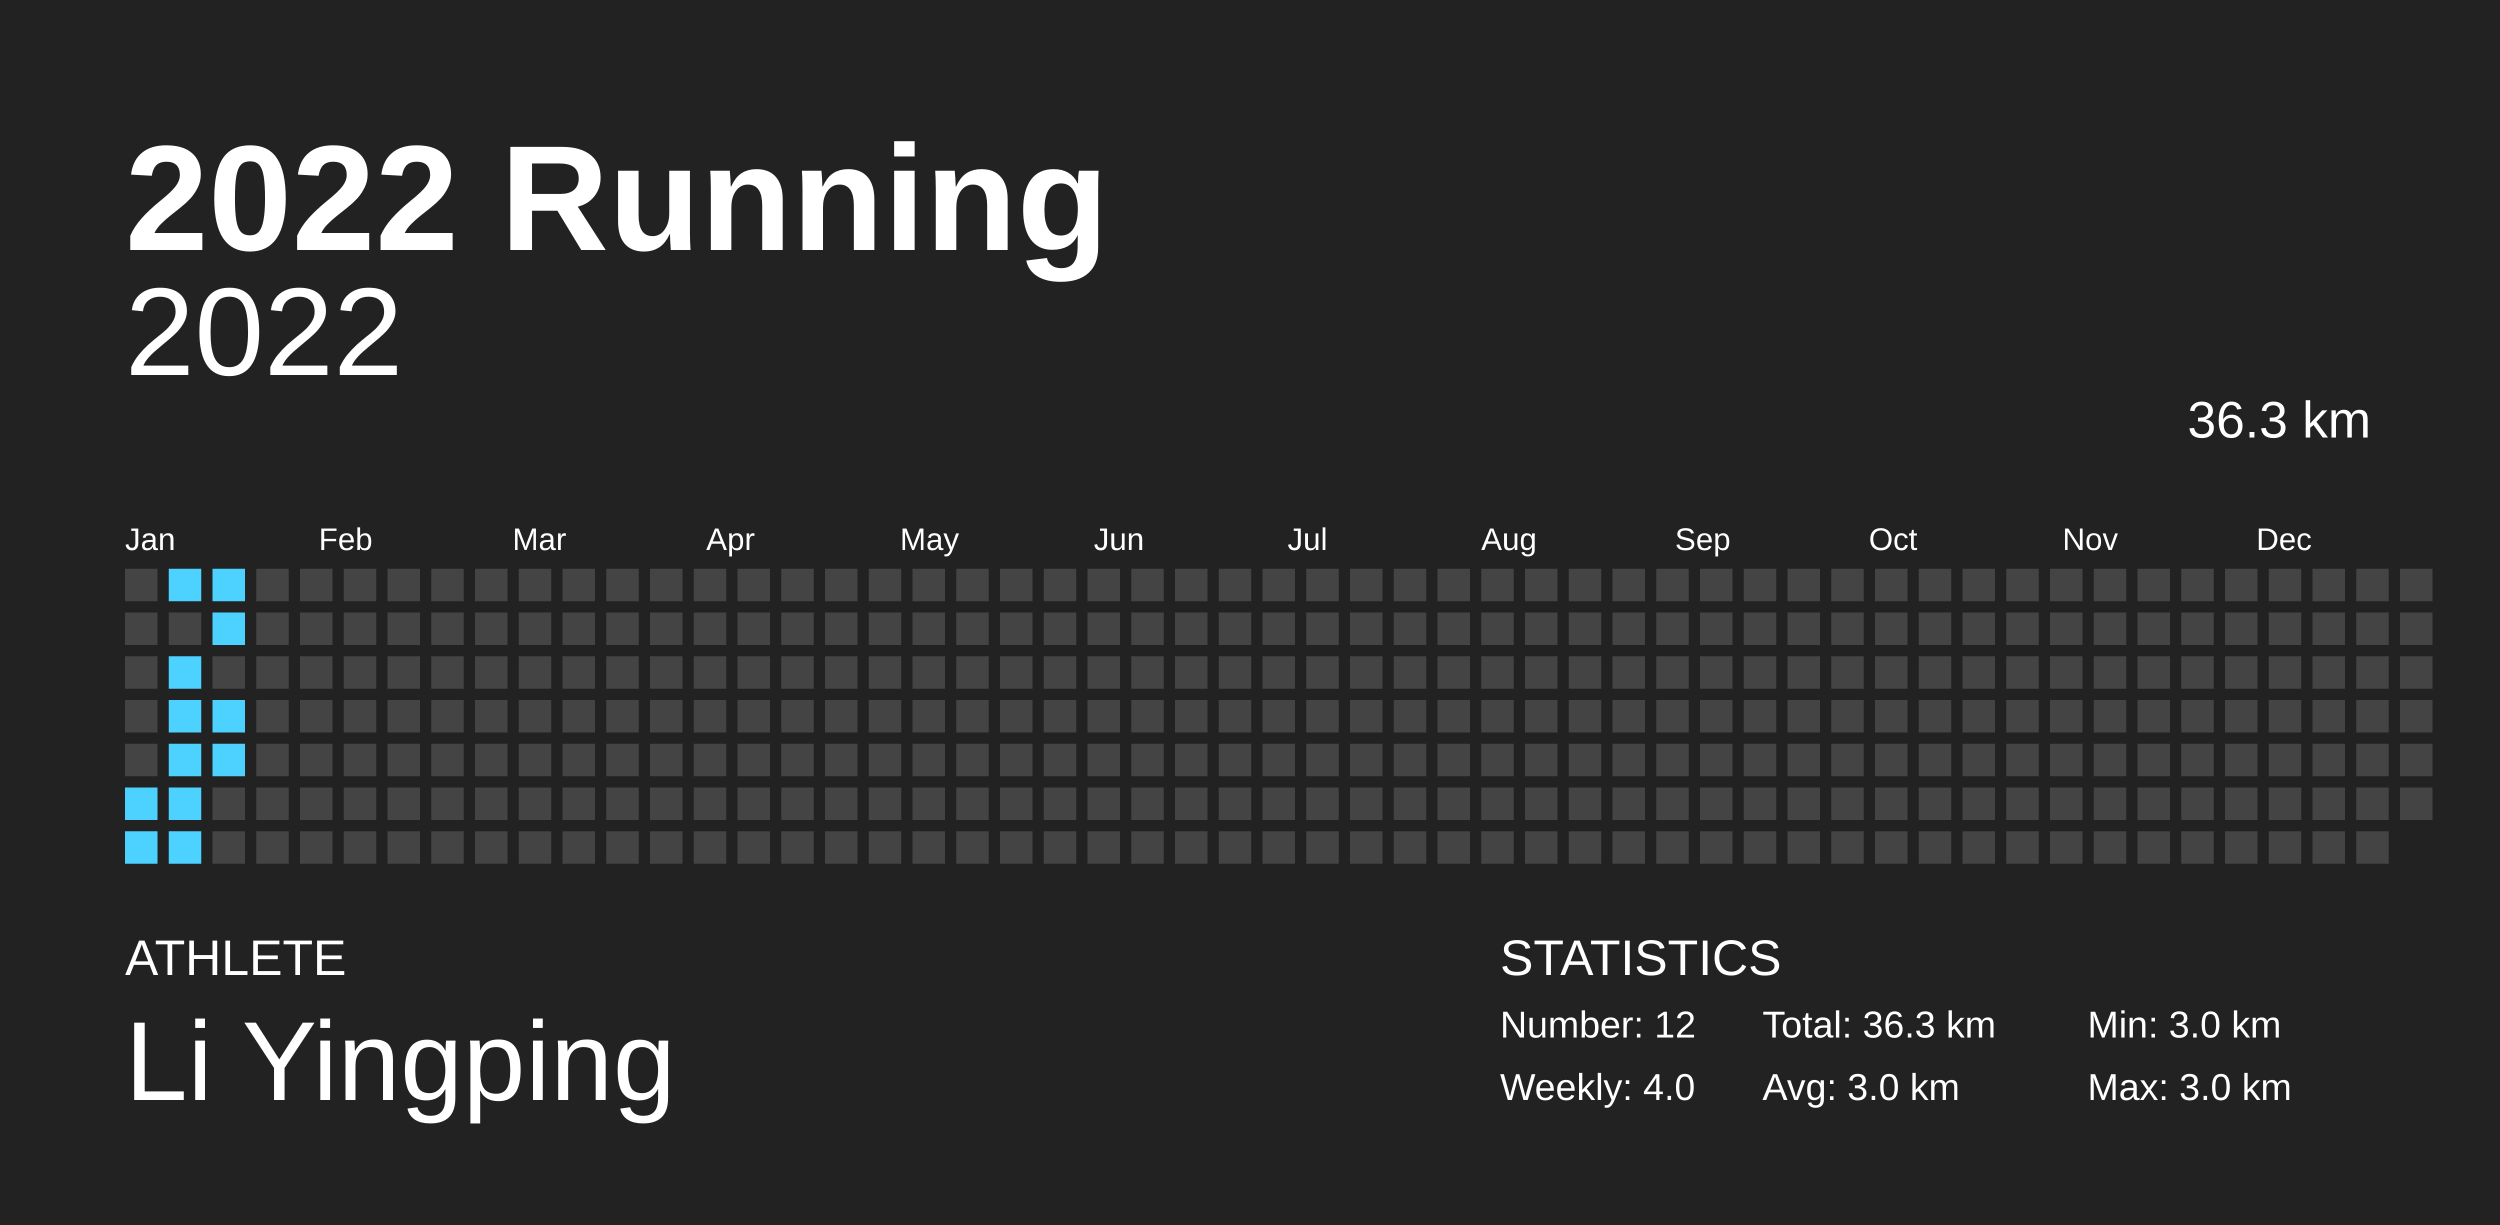
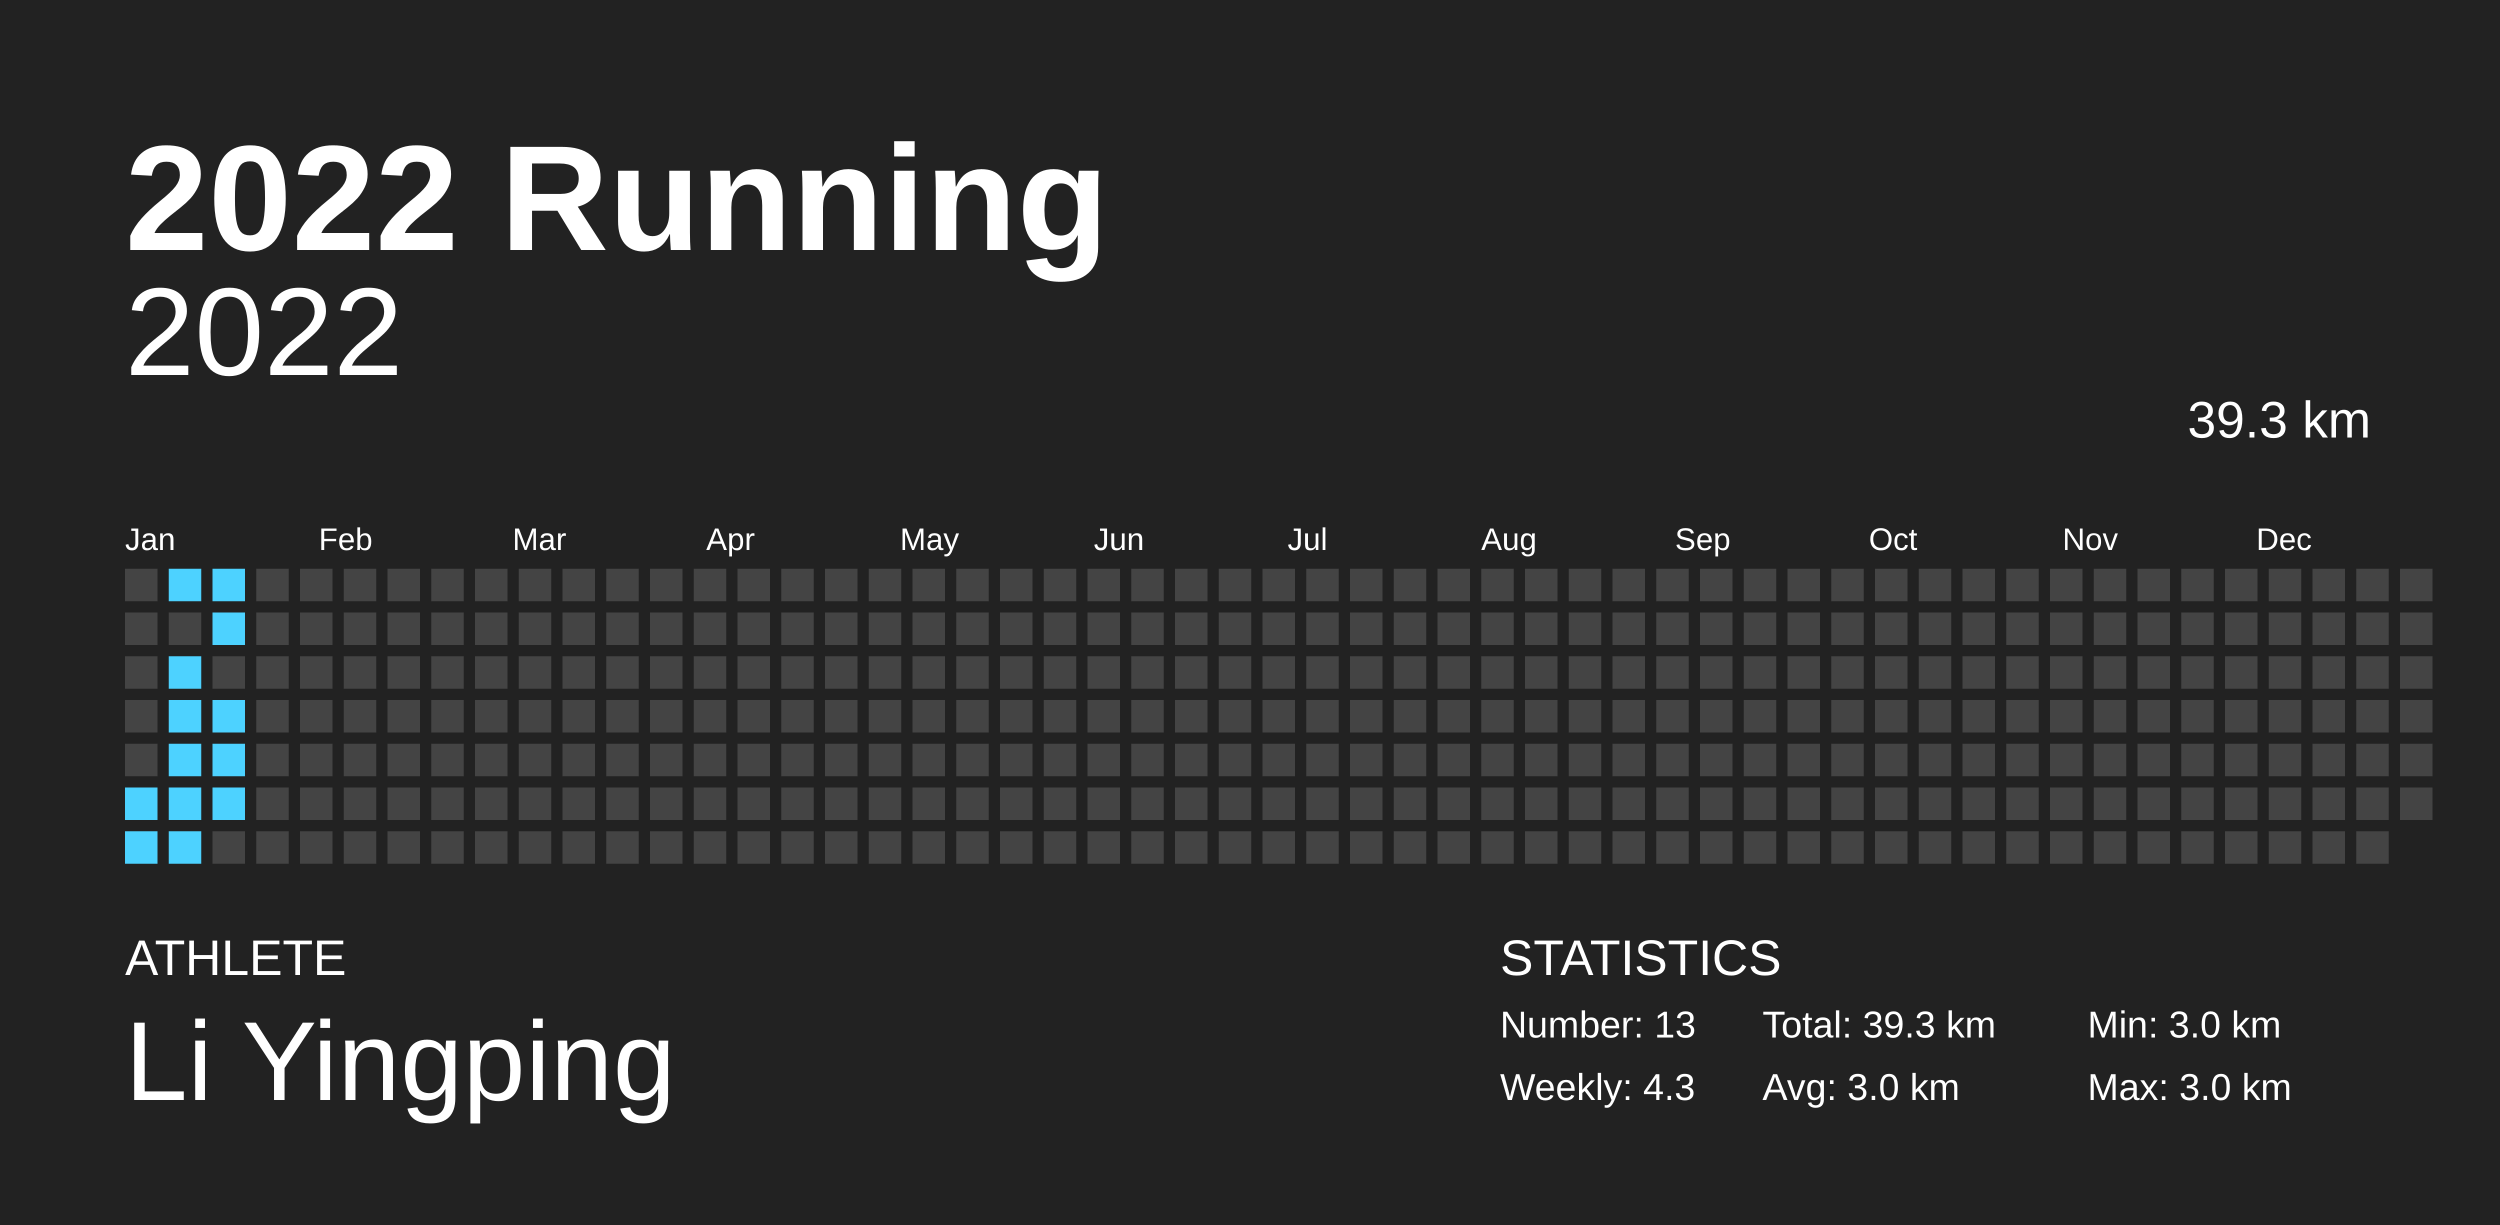
<svg xmlns="http://www.w3.org/2000/svg" baseProfile="full" height="98mm" version="1.1" viewBox="0,0,200,98" width="200mm">
  <defs />
  <rect fill="#222222" height="98" width="200" x="0" y="0" />
  <text fill="#FFFFFF" style="font-size:12px; font-family:Arial; font-weight:bold;" x="10" y="20">2022 Running</text>
  <text fill="#FFFFFF" style="font-size:4px; font-family:Arial" x="10" y="78">ATHLETE</text>
  <text fill="#FFFFFF" style="font-size:9px; font-family:Arial" x="10" y="88">Li Yingping</text>
  <text fill="#FFFFFF" style="font-size:4px; font-family:Arial" x="120" y="78">STATISTICS</text>
-   <text fill="#FFFFFF" style="font-size:3px; font-family:Arial" x="120" y="83">Number: 12</text>
-   <text fill="#FFFFFF" style="font-size:3px; font-family:Arial" x="120" y="88">Weekly: 4.0</text>
-   <text fill="#FFFFFF" style="font-size:3px; font-family:Arial" x="141" y="83">Total: 36.3 km</text>
+   <text fill="#FFFFFF" style="font-size:3px; font-family:Arial" x="120" y="83">Number: 13</text>
+   <text fill="#FFFFFF" style="font-size:3px; font-family:Arial" x="120" y="88">Weekly: 4.3</text>
+   <text fill="#FFFFFF" style="font-size:3px; font-family:Arial" x="141" y="83">Total: 39.3 km</text>
  <text fill="#FFFFFF" style="font-size:3px; font-family:Arial" x="141" y="88">Avg: 3.0 km</text>
  <text fill="#FFFFFF" style="font-size:3px; font-family:Arial" x="167" y="83">Min: 3.0 km</text>
  <text fill="#FFFFFF" style="font-size:3px; font-family:Arial" x="167" y="88">Max: 3.0 km</text>
  <text alignment-baseline="hanging" fill="#FFFFFF" style="font-size:10.0px; font-family:Arial;" x="10" y="30">2022</text>
-   <text alignment-baseline="hanging" fill="#FFFFFF" style="font-size:4.125px; font-family:Arial;" x="175" y="35">36.3 km</text>
+   <text alignment-baseline="hanging" fill="#FFFFFF" style="font-size:4.125px; font-family:Arial;" x="175" y="35">39.3 km</text>
  <text fill="#FFFFFF" style="font-size:2.5px; font-family:Arial" x="10.0" y="44">Jan</text>
  <text fill="#FFFFFF" style="font-size:2.5px; font-family:Arial" x="25.5" y="44">Feb</text>
  <text fill="#FFFFFF" style="font-size:2.5px; font-family:Arial" x="41.0" y="44">Mar</text>
  <text fill="#FFFFFF" style="font-size:2.5px; font-family:Arial" x="56.5" y="44">Apr</text>
  <text fill="#FFFFFF" style="font-size:2.5px; font-family:Arial" x="72.0" y="44">May</text>
  <text fill="#FFFFFF" style="font-size:2.5px; font-family:Arial" x="87.5" y="44">Jun</text>
  <text fill="#FFFFFF" style="font-size:2.5px; font-family:Arial" x="103.0" y="44">Jul</text>
  <text fill="#FFFFFF" style="font-size:2.5px; font-family:Arial" x="118.5" y="44">Aug</text>
  <text fill="#FFFFFF" style="font-size:2.5px; font-family:Arial" x="134.0" y="44">Sep</text>
  <text fill="#FFFFFF" style="font-size:2.5px; font-family:Arial" x="149.5" y="44">Oct</text>
  <text fill="#FFFFFF" style="font-size:2.5px; font-family:Arial" x="165.0" y="44">Nov</text>
  <text fill="#FFFFFF" style="font-size:2.5px; font-family:Arial" x="180.5" y="44">Dec</text>
  <rect fill="#444444" height="2.6" width="2.6" x="10.0" y="45.5" />
  <rect fill="#444444" height="2.6" width="2.6" x="10.0" y="49.0" />
  <rect fill="#444444" height="2.6" width="2.6" x="10.0" y="52.5" />
  <rect fill="#444444" height="2.6" width="2.6" x="10.0" y="56.0" />
  <rect fill="#444444" height="2.6" width="2.6" x="10.0" y="59.5" />
  <rect fill="#4dd2ff" height="2.6" width="2.6" x="10.0" y="63.0" />
  <rect fill="#4dd2ff" height="2.6" width="2.6" x="10.0" y="66.5" />
  <rect fill="#4dd2ff" height="2.6" width="2.6" x="13.5" y="45.5" />
  <rect fill="#444444" height="2.6" width="2.6" x="13.5" y="49.0" />
  <rect fill="#4dd2ff" height="2.6" width="2.6" x="13.5" y="52.5" />
  <rect fill="#4dd2ff" height="2.6" width="2.6" x="13.5" y="56.0" />
  <rect fill="#4dd2ff" height="2.6" width="2.6" x="13.5" y="59.5" />
  <rect fill="#4dd2ff" height="2.6" width="2.6" x="13.5" y="63.0" />
  <rect fill="#4dd2ff" height="2.6" width="2.6" x="13.5" y="66.5" />
  <rect fill="#4dd2ff" height="2.6" width="2.6" x="17.0" y="45.5" />
  <rect fill="#4dd2ff" height="2.6" width="2.6" x="17.0" y="49.0" />
  <rect fill="#444444" height="2.6" width="2.6" x="17.0" y="52.5" />
  <rect fill="#4dd2ff" height="2.6" width="2.6" x="17.0" y="56.0" />
  <rect fill="#4dd2ff" height="2.6" width="2.6" x="17.0" y="59.5" />
-   <rect fill="#444444" height="2.6" width="2.6" x="17.0" y="63.0" />
+   <rect fill="#4dd2ff" height="2.6" width="2.6" x="17.0" y="63.0" />
  <rect fill="#444444" height="2.6" width="2.6" x="17.0" y="66.5" />
  <rect fill="#444444" height="2.6" width="2.6" x="20.5" y="45.5" />
  <rect fill="#444444" height="2.6" width="2.6" x="20.5" y="49.0" />
  <rect fill="#444444" height="2.6" width="2.6" x="20.5" y="52.5" />
  <rect fill="#444444" height="2.6" width="2.6" x="20.5" y="56.0" />
  <rect fill="#444444" height="2.6" width="2.6" x="20.5" y="59.5" />
  <rect fill="#444444" height="2.6" width="2.6" x="20.5" y="63.0" />
  <rect fill="#444444" height="2.6" width="2.6" x="20.5" y="66.5" />
  <rect fill="#444444" height="2.6" width="2.6" x="24.0" y="45.5" />
  <rect fill="#444444" height="2.6" width="2.6" x="24.0" y="49.0" />
  <rect fill="#444444" height="2.6" width="2.6" x="24.0" y="52.5" />
  <rect fill="#444444" height="2.6" width="2.6" x="24.0" y="56.0" />
  <rect fill="#444444" height="2.6" width="2.6" x="24.0" y="59.5" />
  <rect fill="#444444" height="2.6" width="2.6" x="24.0" y="63.0" />
  <rect fill="#444444" height="2.6" width="2.6" x="24.0" y="66.5" />
  <rect fill="#444444" height="2.6" width="2.6" x="27.5" y="45.5" />
  <rect fill="#444444" height="2.6" width="2.6" x="27.5" y="49.0" />
  <rect fill="#444444" height="2.6" width="2.6" x="27.5" y="52.5" />
  <rect fill="#444444" height="2.6" width="2.6" x="27.5" y="56.0" />
  <rect fill="#444444" height="2.6" width="2.6" x="27.5" y="59.5" />
  <rect fill="#444444" height="2.6" width="2.6" x="27.5" y="63.0" />
  <rect fill="#444444" height="2.6" width="2.6" x="27.5" y="66.5" />
  <rect fill="#444444" height="2.6" width="2.6" x="31.0" y="45.5" />
  <rect fill="#444444" height="2.6" width="2.6" x="31.0" y="49.0" />
  <rect fill="#444444" height="2.6" width="2.6" x="31.0" y="52.5" />
  <rect fill="#444444" height="2.6" width="2.6" x="31.0" y="56.0" />
  <rect fill="#444444" height="2.6" width="2.6" x="31.0" y="59.5" />
  <rect fill="#444444" height="2.6" width="2.6" x="31.0" y="63.0" />
  <rect fill="#444444" height="2.6" width="2.6" x="31.0" y="66.5" />
  <rect fill="#444444" height="2.6" width="2.6" x="34.5" y="45.5" />
  <rect fill="#444444" height="2.6" width="2.6" x="34.5" y="49.0" />
  <rect fill="#444444" height="2.6" width="2.6" x="34.5" y="52.5" />
  <rect fill="#444444" height="2.6" width="2.6" x="34.5" y="56.0" />
  <rect fill="#444444" height="2.6" width="2.6" x="34.5" y="59.5" />
  <rect fill="#444444" height="2.6" width="2.6" x="34.5" y="63.0" />
  <rect fill="#444444" height="2.6" width="2.6" x="34.5" y="66.5" />
  <rect fill="#444444" height="2.6" width="2.6" x="38.0" y="45.5" />
  <rect fill="#444444" height="2.6" width="2.6" x="38.0" y="49.0" />
  <rect fill="#444444" height="2.6" width="2.6" x="38.0" y="52.5" />
  <rect fill="#444444" height="2.6" width="2.6" x="38.0" y="56.0" />
  <rect fill="#444444" height="2.6" width="2.6" x="38.0" y="59.5" />
  <rect fill="#444444" height="2.6" width="2.6" x="38.0" y="63.0" />
  <rect fill="#444444" height="2.6" width="2.6" x="38.0" y="66.5" />
  <rect fill="#444444" height="2.6" width="2.6" x="41.5" y="45.5" />
  <rect fill="#444444" height="2.6" width="2.6" x="41.5" y="49.0" />
  <rect fill="#444444" height="2.6" width="2.6" x="41.5" y="52.5" />
  <rect fill="#444444" height="2.6" width="2.6" x="41.5" y="56.0" />
  <rect fill="#444444" height="2.6" width="2.6" x="41.5" y="59.5" />
  <rect fill="#444444" height="2.6" width="2.6" x="41.5" y="63.0" />
  <rect fill="#444444" height="2.6" width="2.6" x="41.5" y="66.5" />
  <rect fill="#444444" height="2.6" width="2.6" x="45.0" y="45.5" />
  <rect fill="#444444" height="2.6" width="2.6" x="45.0" y="49.0" />
  <rect fill="#444444" height="2.6" width="2.6" x="45.0" y="52.5" />
  <rect fill="#444444" height="2.6" width="2.6" x="45.0" y="56.0" />
  <rect fill="#444444" height="2.6" width="2.6" x="45.0" y="59.5" />
  <rect fill="#444444" height="2.6" width="2.6" x="45.0" y="63.0" />
  <rect fill="#444444" height="2.6" width="2.6" x="45.0" y="66.5" />
  <rect fill="#444444" height="2.6" width="2.6" x="48.5" y="45.5" />
  <rect fill="#444444" height="2.6" width="2.6" x="48.5" y="49.0" />
  <rect fill="#444444" height="2.6" width="2.6" x="48.5" y="52.5" />
  <rect fill="#444444" height="2.6" width="2.6" x="48.5" y="56.0" />
  <rect fill="#444444" height="2.6" width="2.6" x="48.5" y="59.5" />
  <rect fill="#444444" height="2.6" width="2.6" x="48.5" y="63.0" />
  <rect fill="#444444" height="2.6" width="2.6" x="48.5" y="66.5" />
  <rect fill="#444444" height="2.6" width="2.6" x="52.0" y="45.5" />
  <rect fill="#444444" height="2.6" width="2.6" x="52.0" y="49.0" />
  <rect fill="#444444" height="2.6" width="2.6" x="52.0" y="52.5" />
  <rect fill="#444444" height="2.6" width="2.6" x="52.0" y="56.0" />
  <rect fill="#444444" height="2.6" width="2.6" x="52.0" y="59.5" />
  <rect fill="#444444" height="2.6" width="2.6" x="52.0" y="63.0" />
  <rect fill="#444444" height="2.6" width="2.6" x="52.0" y="66.5" />
  <rect fill="#444444" height="2.6" width="2.6" x="55.5" y="45.5" />
  <rect fill="#444444" height="2.6" width="2.6" x="55.5" y="49.0" />
  <rect fill="#444444" height="2.6" width="2.6" x="55.5" y="52.5" />
  <rect fill="#444444" height="2.6" width="2.6" x="55.5" y="56.0" />
  <rect fill="#444444" height="2.6" width="2.6" x="55.5" y="59.5" />
  <rect fill="#444444" height="2.6" width="2.6" x="55.5" y="63.0" />
  <rect fill="#444444" height="2.6" width="2.6" x="55.5" y="66.5" />
  <rect fill="#444444" height="2.6" width="2.6" x="59.0" y="45.5" />
  <rect fill="#444444" height="2.6" width="2.6" x="59.0" y="49.0" />
  <rect fill="#444444" height="2.6" width="2.6" x="59.0" y="52.5" />
  <rect fill="#444444" height="2.6" width="2.6" x="59.0" y="56.0" />
  <rect fill="#444444" height="2.6" width="2.6" x="59.0" y="59.5" />
  <rect fill="#444444" height="2.6" width="2.6" x="59.0" y="63.0" />
  <rect fill="#444444" height="2.6" width="2.6" x="59.0" y="66.5" />
  <rect fill="#444444" height="2.6" width="2.6" x="62.5" y="45.5" />
  <rect fill="#444444" height="2.6" width="2.6" x="62.5" y="49.0" />
  <rect fill="#444444" height="2.6" width="2.6" x="62.5" y="52.5" />
  <rect fill="#444444" height="2.6" width="2.6" x="62.5" y="56.0" />
  <rect fill="#444444" height="2.6" width="2.6" x="62.5" y="59.5" />
  <rect fill="#444444" height="2.6" width="2.6" x="62.5" y="63.0" />
  <rect fill="#444444" height="2.6" width="2.6" x="62.5" y="66.5" />
  <rect fill="#444444" height="2.6" width="2.6" x="66.0" y="45.5" />
  <rect fill="#444444" height="2.6" width="2.6" x="66.0" y="49.0" />
  <rect fill="#444444" height="2.6" width="2.6" x="66.0" y="52.5" />
  <rect fill="#444444" height="2.6" width="2.6" x="66.0" y="56.0" />
  <rect fill="#444444" height="2.6" width="2.6" x="66.0" y="59.5" />
  <rect fill="#444444" height="2.6" width="2.6" x="66.0" y="63.0" />
  <rect fill="#444444" height="2.6" width="2.6" x="66.0" y="66.5" />
  <rect fill="#444444" height="2.6" width="2.6" x="69.5" y="45.5" />
  <rect fill="#444444" height="2.6" width="2.6" x="69.5" y="49.0" />
  <rect fill="#444444" height="2.6" width="2.6" x="69.5" y="52.5" />
  <rect fill="#444444" height="2.6" width="2.6" x="69.5" y="56.0" />
  <rect fill="#444444" height="2.6" width="2.6" x="69.5" y="59.5" />
  <rect fill="#444444" height="2.6" width="2.6" x="69.5" y="63.0" />
  <rect fill="#444444" height="2.6" width="2.6" x="69.5" y="66.5" />
  <rect fill="#444444" height="2.6" width="2.6" x="73.0" y="45.5" />
  <rect fill="#444444" height="2.6" width="2.6" x="73.0" y="49.0" />
  <rect fill="#444444" height="2.6" width="2.6" x="73.0" y="52.5" />
  <rect fill="#444444" height="2.6" width="2.6" x="73.0" y="56.0" />
  <rect fill="#444444" height="2.6" width="2.6" x="73.0" y="59.5" />
  <rect fill="#444444" height="2.6" width="2.6" x="73.0" y="63.0" />
  <rect fill="#444444" height="2.6" width="2.6" x="73.0" y="66.5" />
  <rect fill="#444444" height="2.6" width="2.6" x="76.5" y="45.5" />
  <rect fill="#444444" height="2.6" width="2.6" x="76.5" y="49.0" />
  <rect fill="#444444" height="2.6" width="2.6" x="76.5" y="52.5" />
  <rect fill="#444444" height="2.6" width="2.6" x="76.5" y="56.0" />
  <rect fill="#444444" height="2.6" width="2.6" x="76.5" y="59.5" />
  <rect fill="#444444" height="2.6" width="2.6" x="76.5" y="63.0" />
  <rect fill="#444444" height="2.6" width="2.6" x="76.5" y="66.5" />
  <rect fill="#444444" height="2.6" width="2.6" x="80.0" y="45.5" />
  <rect fill="#444444" height="2.6" width="2.6" x="80.0" y="49.0" />
  <rect fill="#444444" height="2.6" width="2.6" x="80.0" y="52.5" />
  <rect fill="#444444" height="2.6" width="2.6" x="80.0" y="56.0" />
  <rect fill="#444444" height="2.6" width="2.6" x="80.0" y="59.5" />
  <rect fill="#444444" height="2.6" width="2.6" x="80.0" y="63.0" />
  <rect fill="#444444" height="2.6" width="2.6" x="80.0" y="66.5" />
  <rect fill="#444444" height="2.6" width="2.6" x="83.5" y="45.5" />
  <rect fill="#444444" height="2.6" width="2.6" x="83.5" y="49.0" />
  <rect fill="#444444" height="2.6" width="2.6" x="83.5" y="52.5" />
  <rect fill="#444444" height="2.6" width="2.6" x="83.5" y="56.0" />
  <rect fill="#444444" height="2.6" width="2.6" x="83.5" y="59.5" />
  <rect fill="#444444" height="2.6" width="2.6" x="83.5" y="63.0" />
  <rect fill="#444444" height="2.6" width="2.6" x="83.5" y="66.5" />
  <rect fill="#444444" height="2.6" width="2.6" x="87.0" y="45.5" />
  <rect fill="#444444" height="2.6" width="2.6" x="87.0" y="49.0" />
  <rect fill="#444444" height="2.6" width="2.6" x="87.0" y="52.5" />
  <rect fill="#444444" height="2.6" width="2.6" x="87.0" y="56.0" />
  <rect fill="#444444" height="2.6" width="2.6" x="87.0" y="59.5" />
  <rect fill="#444444" height="2.6" width="2.6" x="87.0" y="63.0" />
  <rect fill="#444444" height="2.6" width="2.6" x="87.0" y="66.5" />
  <rect fill="#444444" height="2.6" width="2.6" x="90.5" y="45.5" />
  <rect fill="#444444" height="2.6" width="2.6" x="90.5" y="49.0" />
  <rect fill="#444444" height="2.6" width="2.6" x="90.5" y="52.5" />
  <rect fill="#444444" height="2.6" width="2.6" x="90.5" y="56.0" />
  <rect fill="#444444" height="2.6" width="2.6" x="90.5" y="59.5" />
  <rect fill="#444444" height="2.6" width="2.6" x="90.5" y="63.0" />
  <rect fill="#444444" height="2.6" width="2.6" x="90.5" y="66.5" />
  <rect fill="#444444" height="2.6" width="2.6" x="94.0" y="45.5" />
  <rect fill="#444444" height="2.6" width="2.6" x="94.0" y="49.0" />
  <rect fill="#444444" height="2.6" width="2.6" x="94.0" y="52.5" />
  <rect fill="#444444" height="2.6" width="2.6" x="94.0" y="56.0" />
  <rect fill="#444444" height="2.6" width="2.6" x="94.0" y="59.5" />
  <rect fill="#444444" height="2.6" width="2.6" x="94.0" y="63.0" />
  <rect fill="#444444" height="2.6" width="2.6" x="94.0" y="66.5" />
  <rect fill="#444444" height="2.6" width="2.6" x="97.5" y="45.5" />
  <rect fill="#444444" height="2.6" width="2.6" x="97.5" y="49.0" />
  <rect fill="#444444" height="2.6" width="2.6" x="97.5" y="52.5" />
  <rect fill="#444444" height="2.6" width="2.6" x="97.5" y="56.0" />
  <rect fill="#444444" height="2.6" width="2.6" x="97.5" y="59.5" />
  <rect fill="#444444" height="2.6" width="2.6" x="97.5" y="63.0" />
  <rect fill="#444444" height="2.6" width="2.6" x="97.5" y="66.5" />
  <rect fill="#444444" height="2.6" width="2.6" x="101.0" y="45.5" />
  <rect fill="#444444" height="2.6" width="2.6" x="101.0" y="49.0" />
  <rect fill="#444444" height="2.6" width="2.6" x="101.0" y="52.5" />
  <rect fill="#444444" height="2.6" width="2.6" x="101.0" y="56.0" />
  <rect fill="#444444" height="2.6" width="2.6" x="101.0" y="59.5" />
  <rect fill="#444444" height="2.6" width="2.6" x="101.0" y="63.0" />
  <rect fill="#444444" height="2.6" width="2.6" x="101.0" y="66.5" />
  <rect fill="#444444" height="2.6" width="2.6" x="104.5" y="45.5" />
  <rect fill="#444444" height="2.6" width="2.6" x="104.5" y="49.0" />
  <rect fill="#444444" height="2.6" width="2.6" x="104.5" y="52.5" />
  <rect fill="#444444" height="2.6" width="2.6" x="104.5" y="56.0" />
  <rect fill="#444444" height="2.6" width="2.6" x="104.5" y="59.5" />
  <rect fill="#444444" height="2.6" width="2.6" x="104.5" y="63.0" />
  <rect fill="#444444" height="2.6" width="2.6" x="104.5" y="66.5" />
  <rect fill="#444444" height="2.6" width="2.6" x="108.0" y="45.5" />
  <rect fill="#444444" height="2.6" width="2.6" x="108.0" y="49.0" />
  <rect fill="#444444" height="2.6" width="2.6" x="108.0" y="52.5" />
  <rect fill="#444444" height="2.6" width="2.6" x="108.0" y="56.0" />
  <rect fill="#444444" height="2.6" width="2.6" x="108.0" y="59.5" />
  <rect fill="#444444" height="2.6" width="2.6" x="108.0" y="63.0" />
  <rect fill="#444444" height="2.6" width="2.6" x="108.0" y="66.5" />
  <rect fill="#444444" height="2.6" width="2.6" x="111.5" y="45.5" />
  <rect fill="#444444" height="2.6" width="2.6" x="111.5" y="49.0" />
  <rect fill="#444444" height="2.6" width="2.6" x="111.5" y="52.5" />
  <rect fill="#444444" height="2.6" width="2.6" x="111.5" y="56.0" />
  <rect fill="#444444" height="2.6" width="2.6" x="111.5" y="59.5" />
  <rect fill="#444444" height="2.6" width="2.6" x="111.5" y="63.0" />
  <rect fill="#444444" height="2.6" width="2.6" x="111.5" y="66.5" />
  <rect fill="#444444" height="2.6" width="2.6" x="115.0" y="45.5" />
  <rect fill="#444444" height="2.6" width="2.6" x="115.0" y="49.0" />
  <rect fill="#444444" height="2.6" width="2.6" x="115.0" y="52.5" />
  <rect fill="#444444" height="2.6" width="2.6" x="115.0" y="56.0" />
  <rect fill="#444444" height="2.6" width="2.6" x="115.0" y="59.5" />
  <rect fill="#444444" height="2.6" width="2.6" x="115.0" y="63.0" />
  <rect fill="#444444" height="2.6" width="2.6" x="115.0" y="66.5" />
  <rect fill="#444444" height="2.6" width="2.6" x="118.5" y="45.5" />
  <rect fill="#444444" height="2.6" width="2.6" x="118.5" y="49.0" />
  <rect fill="#444444" height="2.6" width="2.6" x="118.5" y="52.5" />
  <rect fill="#444444" height="2.6" width="2.6" x="118.5" y="56.0" />
  <rect fill="#444444" height="2.6" width="2.6" x="118.5" y="59.5" />
  <rect fill="#444444" height="2.6" width="2.6" x="118.5" y="63.0" />
  <rect fill="#444444" height="2.6" width="2.6" x="118.5" y="66.5" />
  <rect fill="#444444" height="2.6" width="2.6" x="122.0" y="45.5" />
  <rect fill="#444444" height="2.6" width="2.6" x="122.0" y="49.0" />
  <rect fill="#444444" height="2.6" width="2.6" x="122.0" y="52.5" />
  <rect fill="#444444" height="2.6" width="2.6" x="122.0" y="56.0" />
  <rect fill="#444444" height="2.6" width="2.6" x="122.0" y="59.5" />
  <rect fill="#444444" height="2.6" width="2.6" x="122.0" y="63.0" />
  <rect fill="#444444" height="2.6" width="2.6" x="122.0" y="66.5" />
  <rect fill="#444444" height="2.6" width="2.6" x="125.5" y="45.5" />
  <rect fill="#444444" height="2.6" width="2.6" x="125.5" y="49.0" />
  <rect fill="#444444" height="2.6" width="2.6" x="125.5" y="52.5" />
  <rect fill="#444444" height="2.6" width="2.6" x="125.5" y="56.0" />
  <rect fill="#444444" height="2.6" width="2.6" x="125.5" y="59.5" />
  <rect fill="#444444" height="2.6" width="2.6" x="125.5" y="63.0" />
  <rect fill="#444444" height="2.6" width="2.6" x="125.5" y="66.5" />
  <rect fill="#444444" height="2.6" width="2.6" x="129.0" y="45.5" />
  <rect fill="#444444" height="2.6" width="2.6" x="129.0" y="49.0" />
  <rect fill="#444444" height="2.6" width="2.6" x="129.0" y="52.5" />
  <rect fill="#444444" height="2.6" width="2.6" x="129.0" y="56.0" />
  <rect fill="#444444" height="2.6" width="2.6" x="129.0" y="59.5" />
  <rect fill="#444444" height="2.6" width="2.6" x="129.0" y="63.0" />
  <rect fill="#444444" height="2.6" width="2.6" x="129.0" y="66.5" />
  <rect fill="#444444" height="2.6" width="2.6" x="132.5" y="45.5" />
  <rect fill="#444444" height="2.6" width="2.6" x="132.5" y="49.0" />
  <rect fill="#444444" height="2.6" width="2.6" x="132.5" y="52.5" />
  <rect fill="#444444" height="2.6" width="2.6" x="132.5" y="56.0" />
  <rect fill="#444444" height="2.6" width="2.6" x="132.5" y="59.5" />
  <rect fill="#444444" height="2.6" width="2.6" x="132.5" y="63.0" />
  <rect fill="#444444" height="2.6" width="2.6" x="132.5" y="66.5" />
  <rect fill="#444444" height="2.6" width="2.6" x="136.0" y="45.5" />
  <rect fill="#444444" height="2.6" width="2.6" x="136.0" y="49.0" />
  <rect fill="#444444" height="2.6" width="2.6" x="136.0" y="52.5" />
  <rect fill="#444444" height="2.6" width="2.6" x="136.0" y="56.0" />
  <rect fill="#444444" height="2.6" width="2.6" x="136.0" y="59.5" />
  <rect fill="#444444" height="2.6" width="2.6" x="136.0" y="63.0" />
  <rect fill="#444444" height="2.6" width="2.6" x="136.0" y="66.5" />
  <rect fill="#444444" height="2.6" width="2.6" x="139.5" y="45.5" />
  <rect fill="#444444" height="2.6" width="2.6" x="139.5" y="49.0" />
  <rect fill="#444444" height="2.6" width="2.6" x="139.5" y="52.5" />
  <rect fill="#444444" height="2.6" width="2.6" x="139.5" y="56.0" />
  <rect fill="#444444" height="2.6" width="2.6" x="139.5" y="59.5" />
  <rect fill="#444444" height="2.6" width="2.6" x="139.5" y="63.0" />
  <rect fill="#444444" height="2.6" width="2.6" x="139.5" y="66.5" />
  <rect fill="#444444" height="2.6" width="2.6" x="143.0" y="45.5" />
  <rect fill="#444444" height="2.6" width="2.6" x="143.0" y="49.0" />
  <rect fill="#444444" height="2.6" width="2.6" x="143.0" y="52.5" />
  <rect fill="#444444" height="2.6" width="2.6" x="143.0" y="56.0" />
  <rect fill="#444444" height="2.6" width="2.6" x="143.0" y="59.5" />
  <rect fill="#444444" height="2.6" width="2.6" x="143.0" y="63.0" />
  <rect fill="#444444" height="2.6" width="2.6" x="143.0" y="66.5" />
  <rect fill="#444444" height="2.6" width="2.6" x="146.5" y="45.5" />
  <rect fill="#444444" height="2.6" width="2.6" x="146.5" y="49.0" />
  <rect fill="#444444" height="2.6" width="2.6" x="146.5" y="52.5" />
  <rect fill="#444444" height="2.6" width="2.6" x="146.5" y="56.0" />
  <rect fill="#444444" height="2.6" width="2.6" x="146.5" y="59.5" />
  <rect fill="#444444" height="2.6" width="2.6" x="146.5" y="63.0" />
  <rect fill="#444444" height="2.6" width="2.6" x="146.5" y="66.5" />
  <rect fill="#444444" height="2.6" width="2.6" x="150.0" y="45.5" />
  <rect fill="#444444" height="2.6" width="2.6" x="150.0" y="49.0" />
  <rect fill="#444444" height="2.6" width="2.6" x="150.0" y="52.5" />
  <rect fill="#444444" height="2.6" width="2.6" x="150.0" y="56.0" />
  <rect fill="#444444" height="2.6" width="2.6" x="150.0" y="59.5" />
  <rect fill="#444444" height="2.6" width="2.6" x="150.0" y="63.0" />
  <rect fill="#444444" height="2.6" width="2.6" x="150.0" y="66.5" />
  <rect fill="#444444" height="2.6" width="2.6" x="153.5" y="45.5" />
  <rect fill="#444444" height="2.6" width="2.6" x="153.5" y="49.0" />
  <rect fill="#444444" height="2.6" width="2.6" x="153.5" y="52.5" />
  <rect fill="#444444" height="2.6" width="2.6" x="153.5" y="56.0" />
  <rect fill="#444444" height="2.6" width="2.6" x="153.5" y="59.5" />
  <rect fill="#444444" height="2.6" width="2.6" x="153.5" y="63.0" />
  <rect fill="#444444" height="2.6" width="2.6" x="153.5" y="66.5" />
  <rect fill="#444444" height="2.6" width="2.6" x="157.0" y="45.5" />
  <rect fill="#444444" height="2.6" width="2.6" x="157.0" y="49.0" />
  <rect fill="#444444" height="2.6" width="2.6" x="157.0" y="52.5" />
  <rect fill="#444444" height="2.6" width="2.6" x="157.0" y="56.0" />
  <rect fill="#444444" height="2.6" width="2.6" x="157.0" y="59.5" />
  <rect fill="#444444" height="2.6" width="2.6" x="157.0" y="63.0" />
  <rect fill="#444444" height="2.6" width="2.6" x="157.0" y="66.5" />
  <rect fill="#444444" height="2.6" width="2.6" x="160.5" y="45.5" />
  <rect fill="#444444" height="2.6" width="2.6" x="160.5" y="49.0" />
  <rect fill="#444444" height="2.6" width="2.6" x="160.5" y="52.5" />
  <rect fill="#444444" height="2.6" width="2.6" x="160.5" y="56.0" />
  <rect fill="#444444" height="2.6" width="2.6" x="160.5" y="59.5" />
  <rect fill="#444444" height="2.6" width="2.6" x="160.5" y="63.0" />
  <rect fill="#444444" height="2.6" width="2.6" x="160.5" y="66.5" />
  <rect fill="#444444" height="2.6" width="2.6" x="164.0" y="45.5" />
  <rect fill="#444444" height="2.6" width="2.6" x="164.0" y="49.0" />
  <rect fill="#444444" height="2.6" width="2.6" x="164.0" y="52.5" />
  <rect fill="#444444" height="2.6" width="2.6" x="164.0" y="56.0" />
  <rect fill="#444444" height="2.6" width="2.6" x="164.0" y="59.5" />
  <rect fill="#444444" height="2.6" width="2.6" x="164.0" y="63.0" />
  <rect fill="#444444" height="2.6" width="2.6" x="164.0" y="66.5" />
  <rect fill="#444444" height="2.6" width="2.6" x="167.5" y="45.5" />
  <rect fill="#444444" height="2.6" width="2.6" x="167.5" y="49.0" />
  <rect fill="#444444" height="2.6" width="2.6" x="167.5" y="52.5" />
  <rect fill="#444444" height="2.6" width="2.6" x="167.5" y="56.0" />
  <rect fill="#444444" height="2.6" width="2.6" x="167.5" y="59.5" />
  <rect fill="#444444" height="2.6" width="2.6" x="167.5" y="63.0" />
  <rect fill="#444444" height="2.6" width="2.6" x="167.5" y="66.5" />
  <rect fill="#444444" height="2.6" width="2.6" x="171.0" y="45.5" />
  <rect fill="#444444" height="2.6" width="2.6" x="171.0" y="49.0" />
  <rect fill="#444444" height="2.6" width="2.6" x="171.0" y="52.5" />
  <rect fill="#444444" height="2.6" width="2.6" x="171.0" y="56.0" />
  <rect fill="#444444" height="2.6" width="2.6" x="171.0" y="59.5" />
  <rect fill="#444444" height="2.6" width="2.6" x="171.0" y="63.0" />
  <rect fill="#444444" height="2.6" width="2.6" x="171.0" y="66.5" />
  <rect fill="#444444" height="2.6" width="2.6" x="174.5" y="45.5" />
  <rect fill="#444444" height="2.6" width="2.6" x="174.5" y="49.0" />
  <rect fill="#444444" height="2.6" width="2.6" x="174.5" y="52.5" />
  <rect fill="#444444" height="2.6" width="2.6" x="174.5" y="56.0" />
  <rect fill="#444444" height="2.6" width="2.6" x="174.5" y="59.5" />
  <rect fill="#444444" height="2.6" width="2.6" x="174.5" y="63.0" />
  <rect fill="#444444" height="2.6" width="2.6" x="174.5" y="66.5" />
  <rect fill="#444444" height="2.6" width="2.6" x="178.0" y="45.5" />
  <rect fill="#444444" height="2.6" width="2.6" x="178.0" y="49.0" />
  <rect fill="#444444" height="2.6" width="2.6" x="178.0" y="52.5" />
  <rect fill="#444444" height="2.6" width="2.6" x="178.0" y="56.0" />
  <rect fill="#444444" height="2.6" width="2.6" x="178.0" y="59.5" />
  <rect fill="#444444" height="2.6" width="2.6" x="178.0" y="63.0" />
  <rect fill="#444444" height="2.6" width="2.6" x="178.0" y="66.5" />
  <rect fill="#444444" height="2.6" width="2.6" x="181.5" y="45.5" />
  <rect fill="#444444" height="2.6" width="2.6" x="181.5" y="49.0" />
  <rect fill="#444444" height="2.6" width="2.6" x="181.5" y="52.5" />
  <rect fill="#444444" height="2.6" width="2.6" x="181.5" y="56.0" />
  <rect fill="#444444" height="2.6" width="2.6" x="181.5" y="59.5" />
  <rect fill="#444444" height="2.6" width="2.6" x="181.5" y="63.0" />
  <rect fill="#444444" height="2.6" width="2.6" x="181.5" y="66.5" />
  <rect fill="#444444" height="2.6" width="2.6" x="185.0" y="45.5" />
  <rect fill="#444444" height="2.6" width="2.6" x="185.0" y="49.0" />
  <rect fill="#444444" height="2.6" width="2.6" x="185.0" y="52.5" />
  <rect fill="#444444" height="2.6" width="2.6" x="185.0" y="56.0" />
  <rect fill="#444444" height="2.6" width="2.6" x="185.0" y="59.5" />
  <rect fill="#444444" height="2.6" width="2.6" x="185.0" y="63.0" />
  <rect fill="#444444" height="2.6" width="2.6" x="185.0" y="66.5" />
  <rect fill="#444444" height="2.6" width="2.6" x="188.5" y="45.5" />
  <rect fill="#444444" height="2.6" width="2.6" x="188.5" y="49.0" />
  <rect fill="#444444" height="2.6" width="2.6" x="188.5" y="52.5" />
  <rect fill="#444444" height="2.6" width="2.6" x="188.5" y="56.0" />
  <rect fill="#444444" height="2.6" width="2.6" x="188.5" y="59.5" />
  <rect fill="#444444" height="2.6" width="2.6" x="188.5" y="63.0" />
  <rect fill="#444444" height="2.6" width="2.6" x="188.5" y="66.5" />
  <rect fill="#444444" height="2.6" width="2.6" x="192.0" y="45.5" />
  <rect fill="#444444" height="2.6" width="2.6" x="192.0" y="49.0" />
  <rect fill="#444444" height="2.6" width="2.6" x="192.0" y="52.5" />
  <rect fill="#444444" height="2.6" width="2.6" x="192.0" y="56.0" />
  <rect fill="#444444" height="2.6" width="2.6" x="192.0" y="59.5" />
  <rect fill="#444444" height="2.6" width="2.6" x="192.0" y="63.0" />
</svg>
